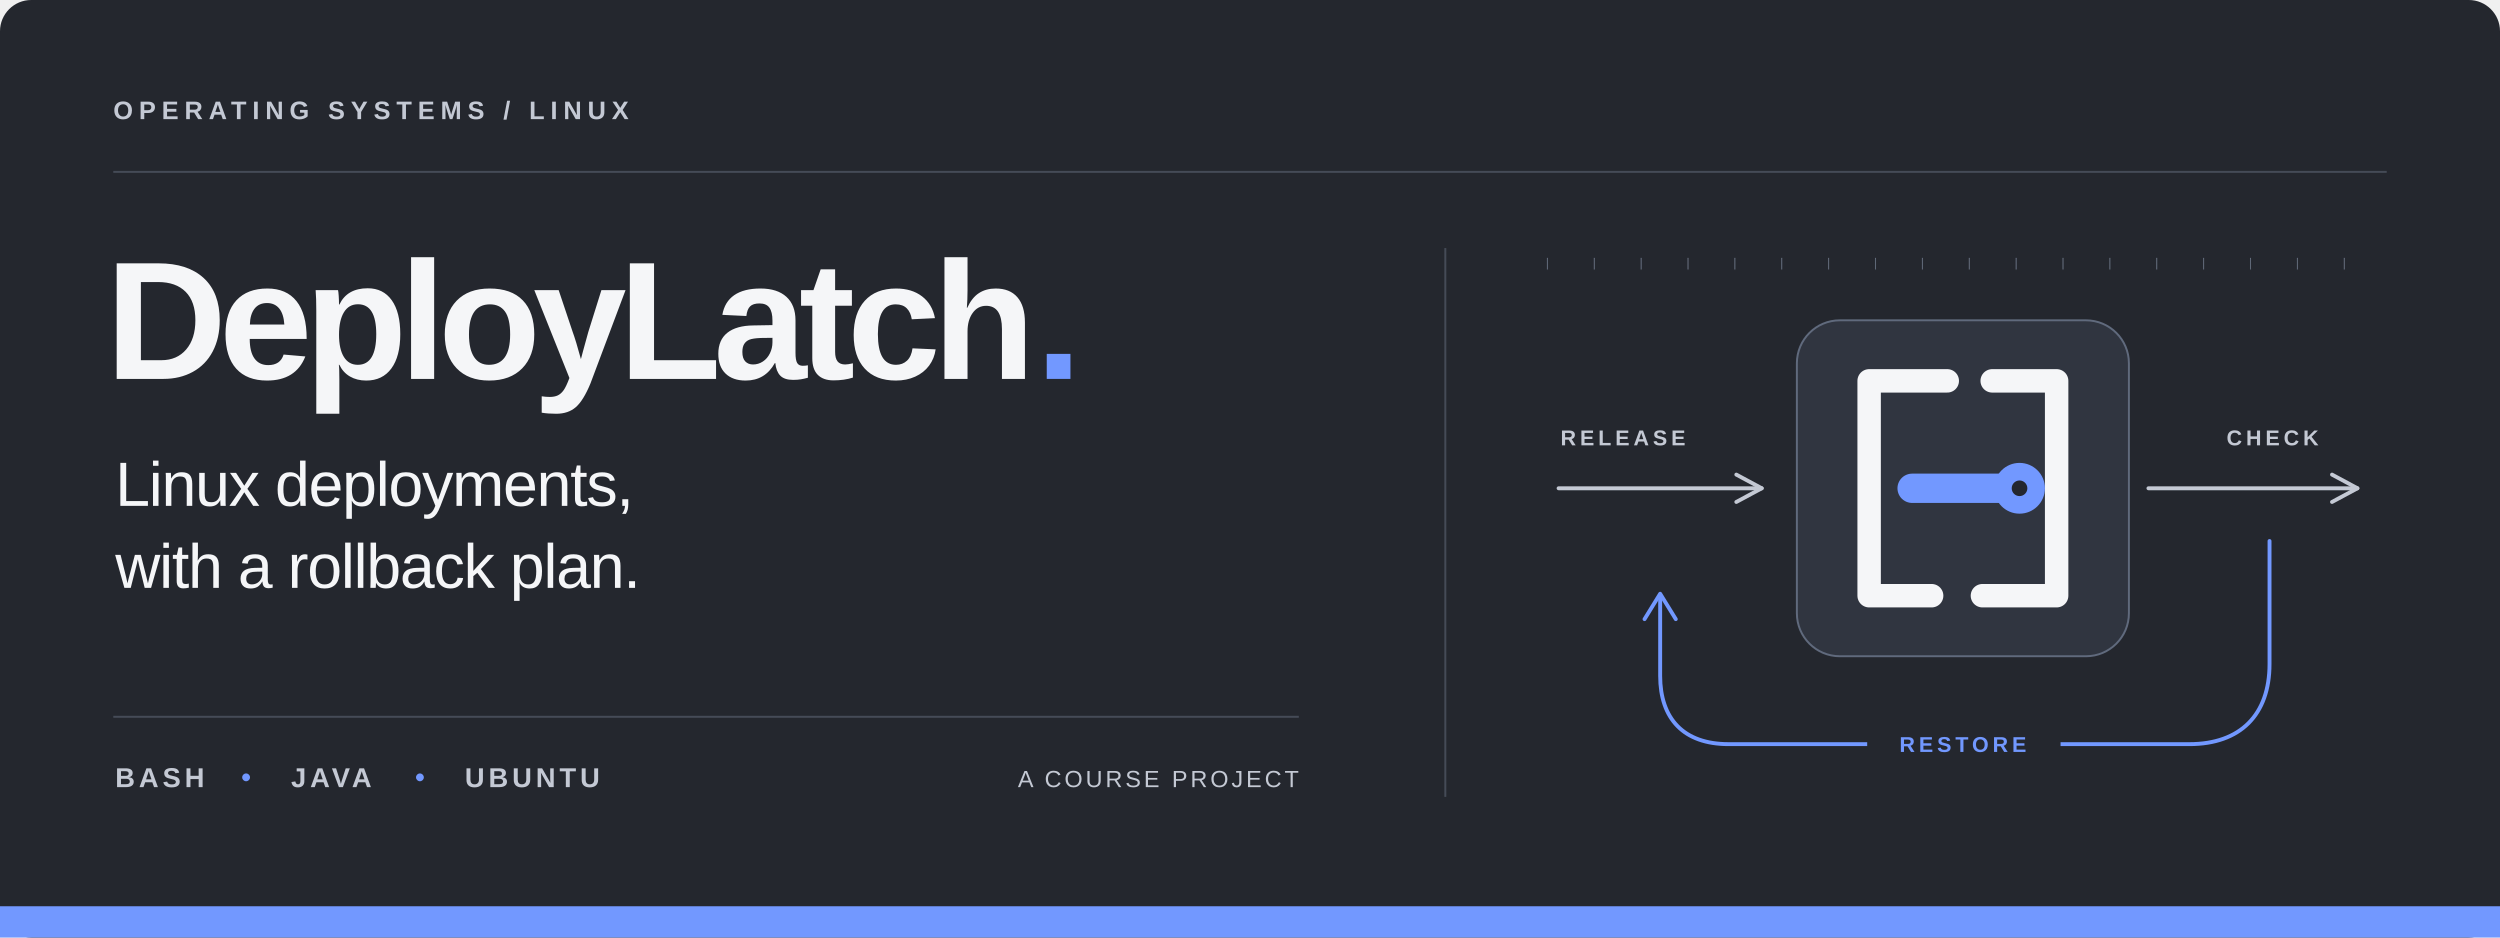
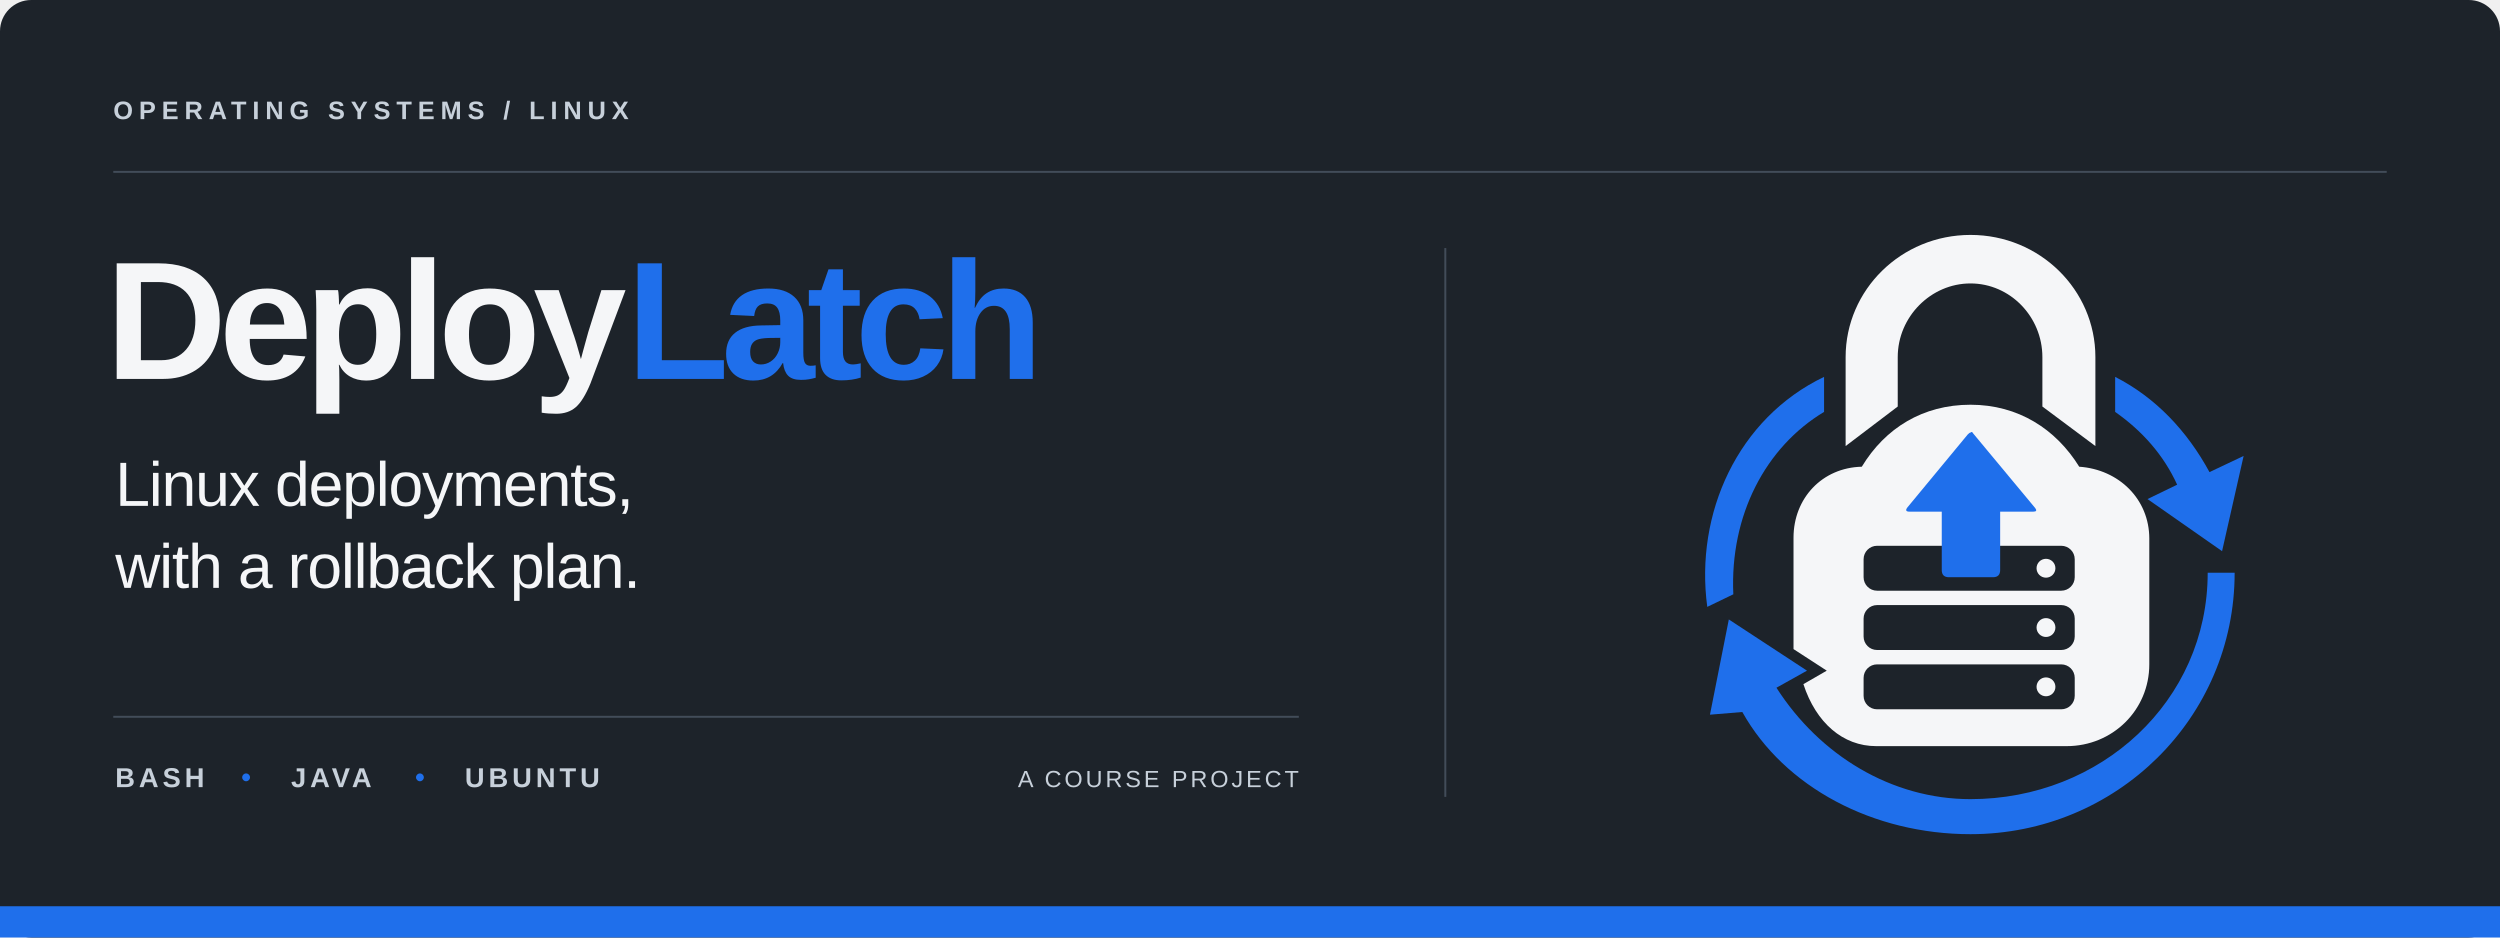
<svg xmlns="http://www.w3.org/2000/svg" width="1280" height="480" viewBox="0 0 1280 480" fill="none" role="img" aria-labelledby="title desc">
-   <defs>
-     <pattern id="ticks" width="24" height="12" patternUnits="userSpaceOnUse">
-       <path d="M0 0V6" stroke="#626A7A" stroke-width="1" />
-     </pattern>
-   </defs>
-   <rect width="1280" height="480" rx="16" fill="#24272E" />
-   <path d="M0 464H1280V480H0Z" fill="#7298FF" />
+   <rect width="1280" height="480" rx="16" fill="#1D232A" />
+   <path d="M0 464H1280V480H0Z" fill="#1F6FEB" />
  <g font-family="'Segoe UI', Arial, sans-serif">
-     <text x="58" y="61" fill="#C4C9D4" font-size="13" font-weight="600" letter-spacing="3">OPERATING SYSTEMS / LINUX</text>
-     <path d="M58 88H1222" stroke="#454B57" />
-     <text x="54" y="194" fill="#F5F6F8" font-size="86" font-weight="700" letter-spacing="-4">DeployLatch<tspan fill="#7298FF">.</tspan>
+     <text x="58" y="61" fill="#C7D0DA" font-size="13" font-weight="600" letter-spacing="3">OPERATING SYSTEMS / LINUX</text>
+     <path d="M58 88H1222" stroke="#424C59" />
+     <text x="54" y="194" fill="#F5F6F8" font-size="86" font-weight="700" letter-spacing="-4">Deploy<tspan fill="#1F6FEB">Latch</tspan>
    </text>
    <text x="59" y="259" fill="#F5F6F8" font-size="32" font-weight="400" letter-spacing="-.6">Linux deployments,</text>
    <text x="59" y="301" fill="#F5F6F8" font-size="32" font-weight="400" letter-spacing="-.6">with a rollback plan.</text>
-     <path d="M58 367H665" stroke="#454B57" />
-     <text x="59" y="403" fill="#C4C9D4" font-size="14" font-weight="600" letter-spacing="2">BASH</text>
-     <circle cx="126" cy="398" r="2" fill="#7298FF" />
-     <text x="149" y="403" fill="#C4C9D4" font-size="14" font-weight="600" letter-spacing="2">JAVA</text>
-     <circle cx="215" cy="398" r="2" fill="#7298FF" />
-     <text x="238" y="403" fill="#C4C9D4" font-size="14" font-weight="600" letter-spacing="2">UBUNTU</text>
-     <text x="665" y="403" fill="#C4C9D4" font-size="12" text-anchor="end" letter-spacing="1.5">A COURSE PROJECT</text>
+     <path d="M58 367H665" stroke="#424C59" />
+     <text x="59" y="403" fill="#C7D0DA" font-size="14" font-weight="600" letter-spacing="2">BASH</text>
+     <circle cx="126" cy="398" r="2" fill="#1F6FEB" />
+     <text x="149" y="403" fill="#C7D0DA" font-size="14" font-weight="600" letter-spacing="2">JAVA</text>
+     <circle cx="215" cy="398" r="2" fill="#1F6FEB" />
+     <text x="238" y="403" fill="#C7D0DA" font-size="14" font-weight="600" letter-spacing="2">UBUNTU</text>
+     <text x="665" y="403" fill="#C7D0DA" font-size="12" text-anchor="end" letter-spacing="1.5">A COURSE PROJECT</text>
  </g>
-   <path d="M740 127V408" stroke="#454B57" />
-   <rect x="788" y="127" width="434" height="12" fill="url(#ticks)" />
-   <g stroke-linecap="round" stroke-linejoin="round">
-     <path d="M798 250H902" stroke="#C4C9D4" stroke-width="2" />
-     <path d="M889 243L902 250L889 257" stroke="#C4C9D4" stroke-width="2" />
-     <path d="M1100 250H1207" stroke="#C4C9D4" stroke-width="2" />
-     <path d="M1194 243L1207 250L1194 257" stroke="#C4C9D4" stroke-width="2" />
-     <rect x="920" y="164" width="170" height="172" rx="22" fill="#303540" stroke="#606A7D" />
-     <path d="M997 195H957V305H989M1020 195H1053V305H1015" stroke="#F5F6F8" stroke-width="12" />
-     <path d="M979 250H1034" stroke="#7298FF" stroke-width="15" />
-     <circle cx="1034" cy="250" r="13" fill="#7298FF" />
-     <circle cx="1034" cy="250" r="4" fill="#24272E" />
-     <path d="M1162 277V340C1162 366 1147 381 1121 381H885C862 381 850 368 850 346V305" stroke="#7298FF" stroke-width="2" />
-     <path d="M842 317L850 304L858 317" stroke="#7298FF" stroke-width="2" />
-   </g>
-   <g font-family="'Segoe UI', Arial, sans-serif" font-size="11" font-weight="600" letter-spacing="2">
-     <text x="799" y="228" fill="#C4C9D4">RELEASE</text>
-     <text x="1140" y="228" fill="#C4C9D4">CHECK</text>
-     <rect x="956" y="370" width="99" height="21" fill="#24272E" />
-     <text x="1005" y="385" fill="#7298FF" text-anchor="middle">RESTORE</text>
+   <path d="M740 127V408" stroke="#424C59" />
+   <g transform="translate(864 112) scale(.46) translate(-310 -190)">
+     <defs>
+       <mask id="release-servers" maskUnits="userSpaceOnUse" x="400" y="390" width="450" height="400">
+         <rect x="400" y="390" width="450" height="400" fill="white" />
+         <rect x="506" y="554" width="235" height="50" rx="15" fill="black" />
+         <rect x="506" y="620" width="235" height="50" rx="15" fill="black" />
+         <rect x="506" y="686" width="235" height="50" rx="15" fill="black" />
+       </mask>
+     </defs>
+     <path fill="#F5F6F8" d="M486 443V344C486 269 548 208 625 208C702 208 764 269 764 344V443L705 399V344C705 299 669 262 625 262C581 262 544 299 544 344V399Z" />
+     <path fill="#F5F6F8" mask="url(#release-servers)" d="M428 669V545C428 501 460 467 504 466C530 423 572 397 625 397C678 397 720 424 746 466C790 469 824 502 824 546V686C824 737 783 777 732 777H520C483 777 453 751 439 708L465 693Z" />
+     <g fill="#F5F6F8">
+       <circle cx="709" cy="579" r="10.5" />
+       <circle cx="709" cy="645" r="10.5" />
+       <circle cx="709" cy="711" r="10.5" />
+     </g>
+     <g fill="#1F6FEB">
+       <path d="M625 428C626 427 627 427 628 429L697 512Q700 516 695 516H658V581Q658 589 650 589H601Q593 589 593 581V516H557Q551 516 555 511L622 430Q624 428 625 428Z" />
+       <path d="M462 366V405C397 444 357 520 361 608L332 622C318 518 366 412 462 366Z" />
+       <path d="M786 366V405C816 426 840 453 855 486L822 502L905 560L929 454L891 472C866 426 831 389 786 366Z" />
+       <path d="M889 584H919C919 746 787 875 625 875C517 875 418 823 371 739L335 742L356 636L443 693L409 712C457 787 537 836 625 836C770 836 889 727 889 584Z" />
+     </g>
  </g>
</svg>
